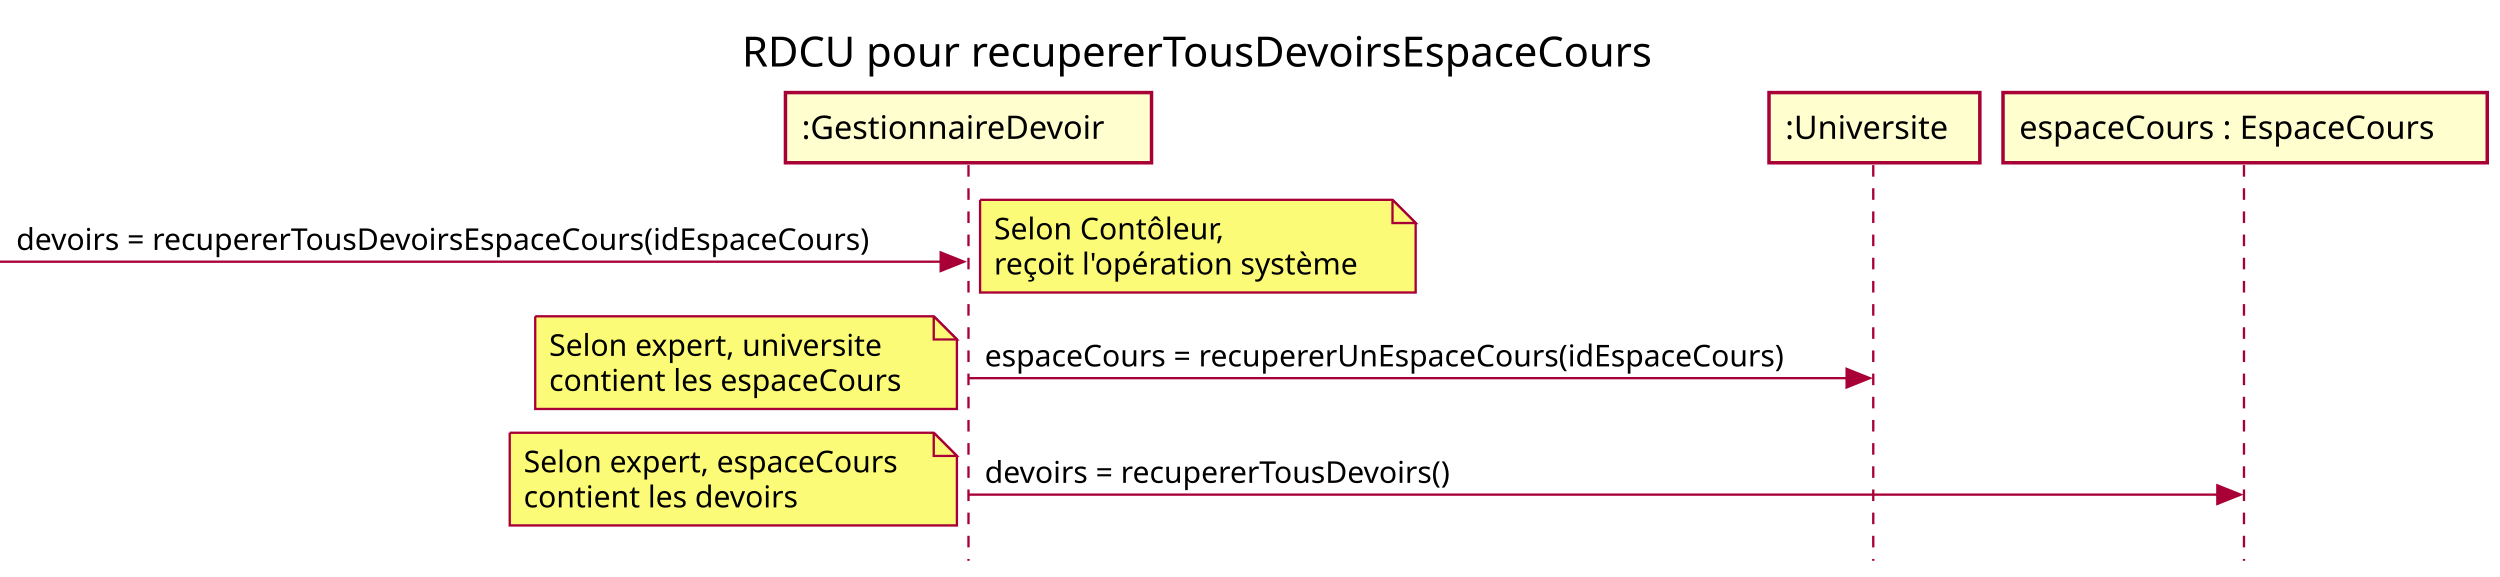
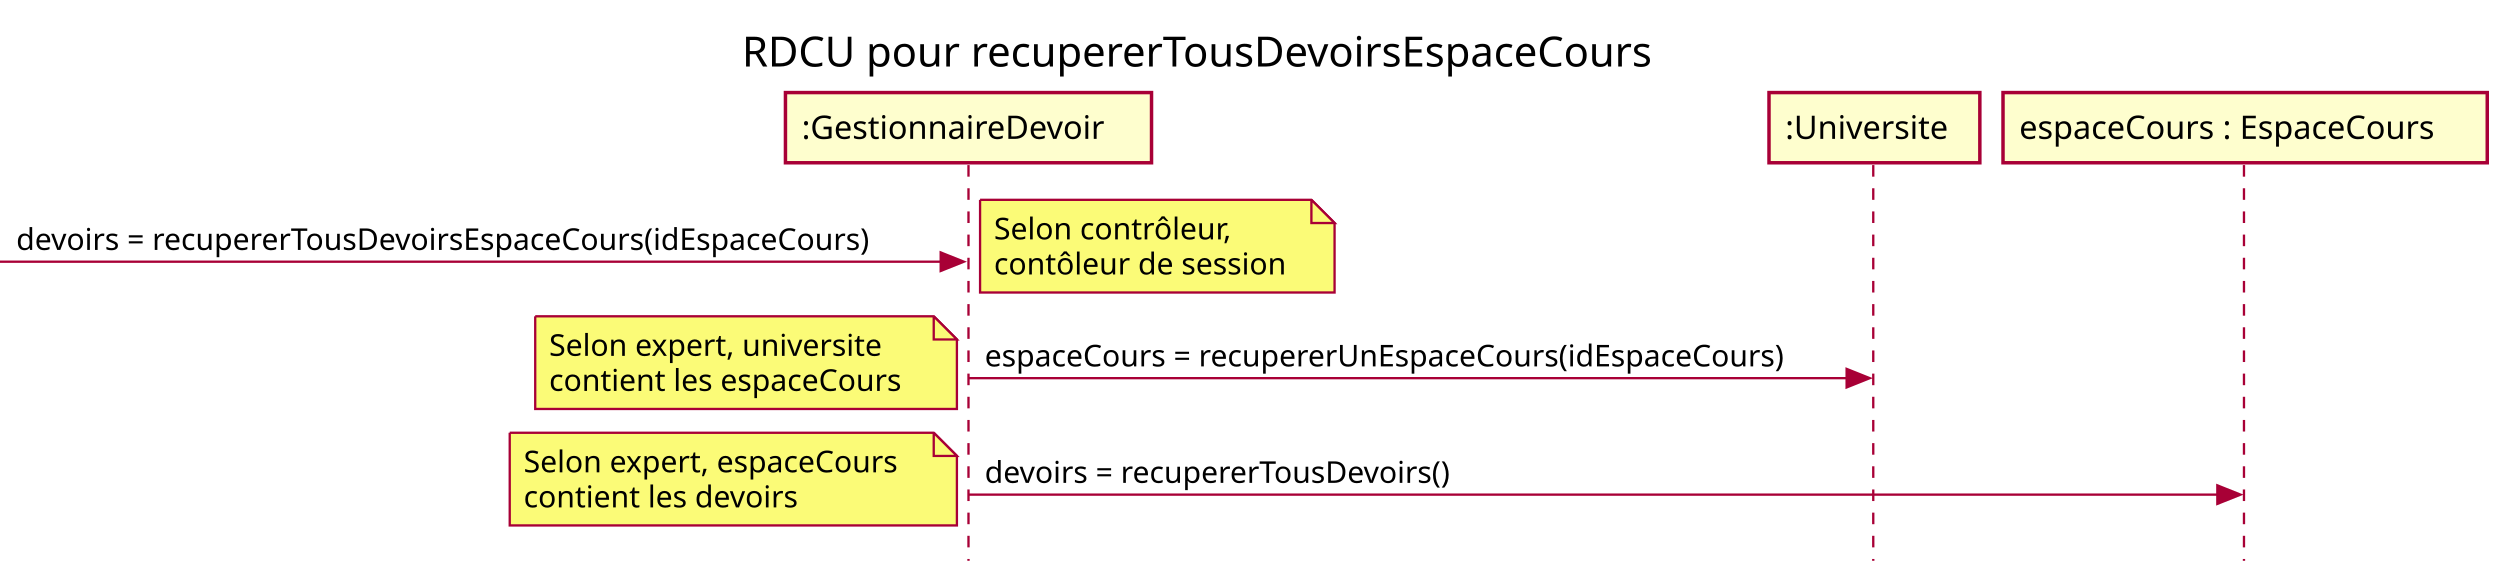
<svg xmlns="http://www.w3.org/2000/svg" contentScriptType="application/ecmascript" contentStyleType="text/css" height="249px" preserveAspectRatio="none" style="width:1079px;height:249px;background:#FFFFFF;" version="1.1" viewBox="0 0 1079 249" width="1079px" zoomAndPan="magnify">
  <defs />
  <g>
    <text fill="#000000" font-family="Verdana" font-size="18" lengthAdjust="spacing" textLength="438" x="320.25" y="28.708">RDCU pour recupererTousDevoirsEspaceCours</text>
    <line style="stroke:#A80036;stroke-width:1.0;stroke-dasharray:5.0,5.0;" x1="418" x2="418" y1="71.25" y2="242.047" />
    <line style="stroke:#A80036;stroke-width:1.0;stroke-dasharray:5.0,5.0;" x1="808.5" x2="808.5" y1="71.25" y2="242.047" />
    <line style="stroke:#A80036;stroke-width:1.0;stroke-dasharray:5.0,5.0;" x1="968.5" x2="968.5" y1="71.25" y2="242.047" />
    <rect fill="#FEFECE" height="30.297" style="stroke:#A80036;stroke-width:1.5;" width="158" x="339" y="39.953" />
    <text fill="#000000" font-family="Verdana" font-size="14" lengthAdjust="spacing" textLength="144" x="346" y="59.948">:GestionnaireDevoir</text>
    <rect fill="#FEFECE" height="30.297" style="stroke:#A80036;stroke-width:1.5;" width="91" x="763.5" y="39.953" />
    <text fill="#000000" font-family="Verdana" font-size="14" lengthAdjust="spacing" textLength="77" x="770.5" y="59.948">:Universite</text>
    <rect fill="#FEFECE" height="30.297" style="stroke:#A80036;stroke-width:1.5;" width="209" x="864.5" y="39.953" />
    <text fill="#000000" font-family="Verdana" font-size="14" lengthAdjust="spacing" textLength="195" x="871.5" y="59.948">espaceCours : EspaceCours</text>
    <polygon fill="#A80036" points="406,108.949,416,112.949,406,116.949" style="stroke:#A80036;stroke-width:1.0;" />
    <line style="stroke:#A80036;stroke-width:1.0;" x1="0" x2="412" y1="112.949" y2="112.949" />
    <text fill="#000000" font-family="Verdana" font-size="13" lengthAdjust="spacing" textLength="394" x="7" y="107.883">devoirs = recupererTousDevoirsEspaceCours(idEspaceCours)</text>
-     <path d="M423,86.25 L423,126.25 L611,126.25 L611,96.25 L601,86.25 L423,86.25 " fill="#FBFB77" style="stroke:#A80036;stroke-width:1.0;" />
-     <path d="M601,86.25 L601,96.25 L611,96.25 L601,86.25 " fill="#FBFB77" style="stroke:#A80036;stroke-width:1.0;" />
-     <text fill="#000000" font-family="Verdana" font-size="13" lengthAdjust="spacing" textLength="105" x="429" y="103.317">Selon Contôleur,</text>
-     <text fill="#000000" font-family="Verdana" font-size="13" lengthAdjust="spacing" textLength="167" x="429" y="118.45">reçoit l'opération système</text>
+     <path d="M423,86.25 L423,126.25 L576,126.25 L576,96.25 L566,86.25 L423,86.25 " fill="#FBFB77" style="stroke:#A80036;stroke-width:1.0;" />
+     <path d="M566,86.25 L566,96.25 L576,96.25 L566,86.25 " fill="#FBFB77" style="stroke:#A80036;stroke-width:1.0;" />
+     <text fill="#000000" font-family="Verdana" font-size="13" lengthAdjust="spacing" textLength="108" x="429" y="103.317">Selon contrôleur,</text>
+     <text fill="#000000" font-family="Verdana" font-size="13" lengthAdjust="spacing" textLength="132" x="429" y="118.45">contôleur de session</text>
    <polygon fill="#A80036" points="797,159.215,807,163.215,797,167.215" style="stroke:#A80036;stroke-width:1.0;" />
    <line style="stroke:#A80036;stroke-width:1.0;" x1="418" x2="803" y1="163.215" y2="163.215" />
    <text fill="#000000" font-family="Verdana" font-size="13" lengthAdjust="spacing" textLength="367" x="425" y="158.149">espaceCours = recupererUnEspaceCours(idEspaceCours)</text>
    <path d="M231,136.516 L231,176.516 L413,176.516 L413,146.516 L403,136.516 L231,136.516 " fill="#FBFB77" style="stroke:#A80036;stroke-width:1.0;" />
    <path d="M403,136.516 L403,146.516 L413,146.516 L403,136.516 " fill="#FBFB77" style="stroke:#A80036;stroke-width:1.0;" />
    <text fill="#000000" font-family="Verdana" font-size="13" lengthAdjust="spacing" textLength="152" x="237" y="153.583">Selon expert, universite</text>
    <text fill="#000000" font-family="Verdana" font-size="13" lengthAdjust="spacing" textLength="161" x="237" y="168.715">contient les espaceCours</text>
    <polygon fill="#A80036" points="957,209.481,967,213.481,957,217.481" style="stroke:#A80036;stroke-width:1.0;" />
    <line style="stroke:#A80036;stroke-width:1.0;" x1="418" x2="963" y1="213.481" y2="213.481" />
    <text fill="#000000" font-family="Verdana" font-size="13" lengthAdjust="spacing" textLength="217" x="425" y="208.415">devoirs = recupererTousDevoirs()</text>
    <path d="M220,186.781 L220,226.781 L413,226.781 L413,196.781 L403,186.781 L220,186.781 " fill="#FBFB77" style="stroke:#A80036;stroke-width:1.0;" />
    <path d="M403,186.781 L403,196.781 L413,196.781 L403,186.781 " fill="#FBFB77" style="stroke:#A80036;stroke-width:1.0;" />
    <text fill="#000000" font-family="Verdana" font-size="13" lengthAdjust="spacing" textLength="172" x="226" y="203.848">Selon expert, espaceCours</text>
    <text fill="#000000" font-family="Verdana" font-size="13" lengthAdjust="spacing" textLength="125" x="226" y="218.981">contient les devoirs</text>
  </g>
</svg>
